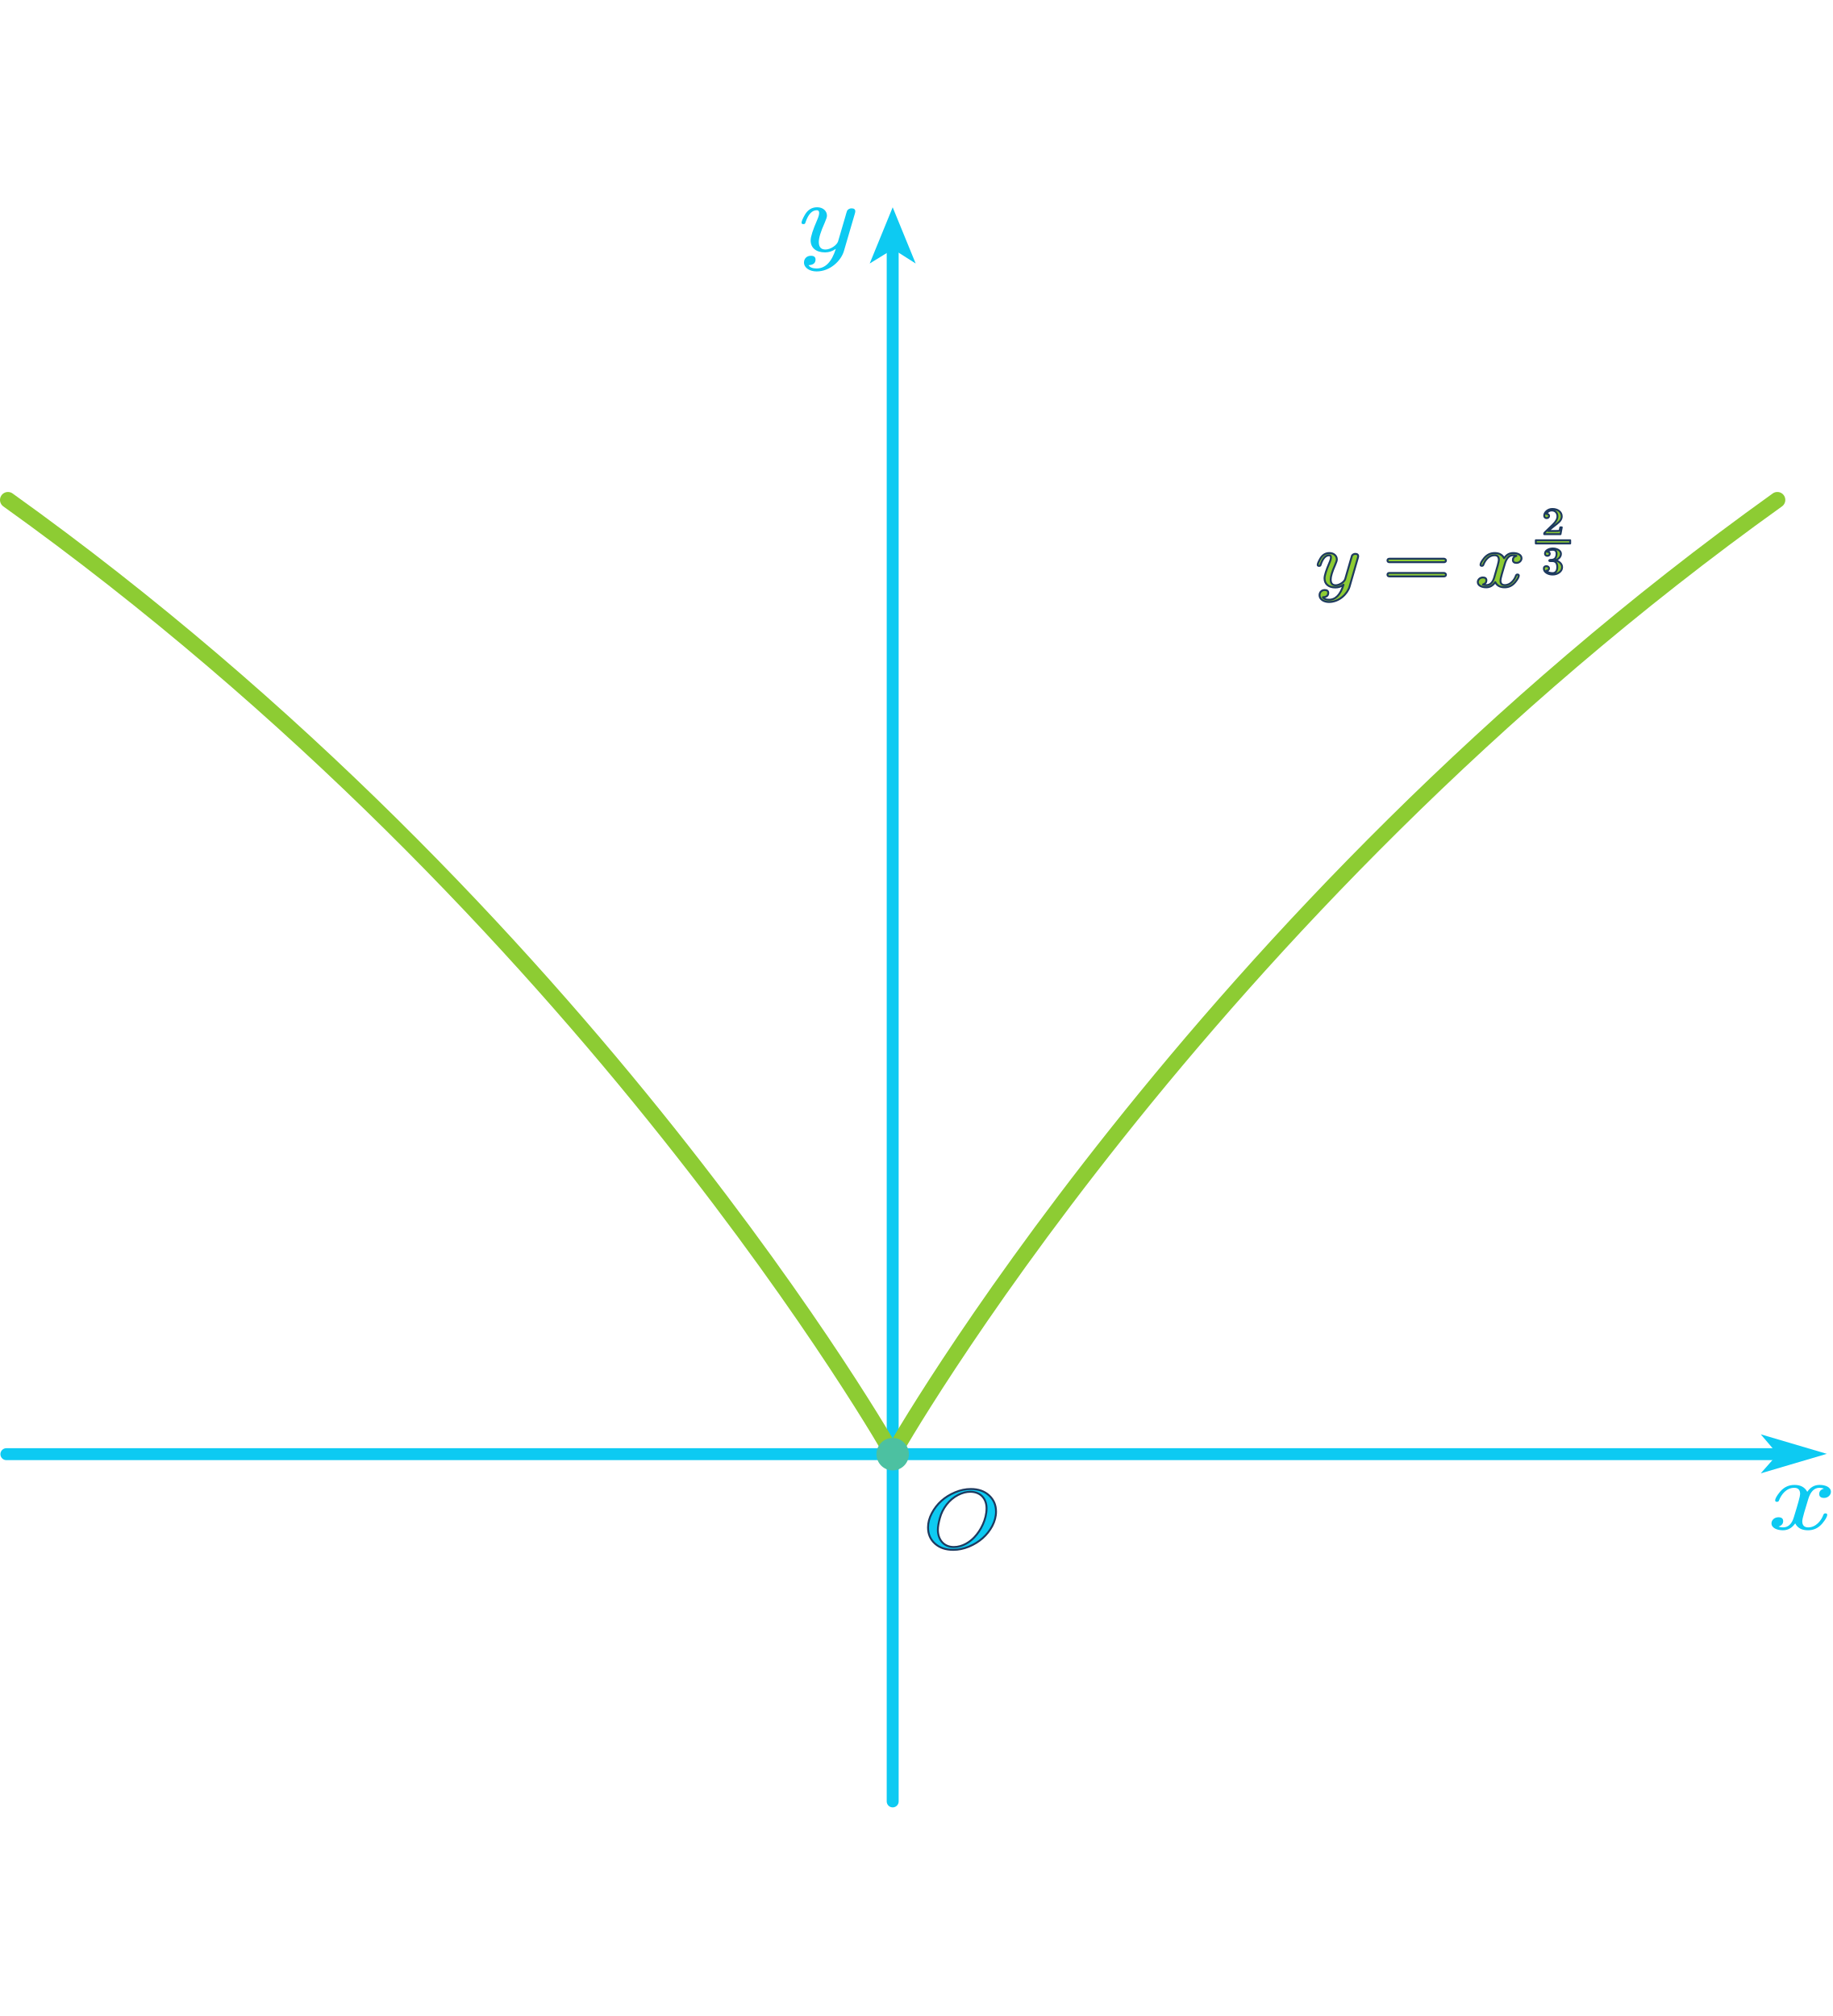
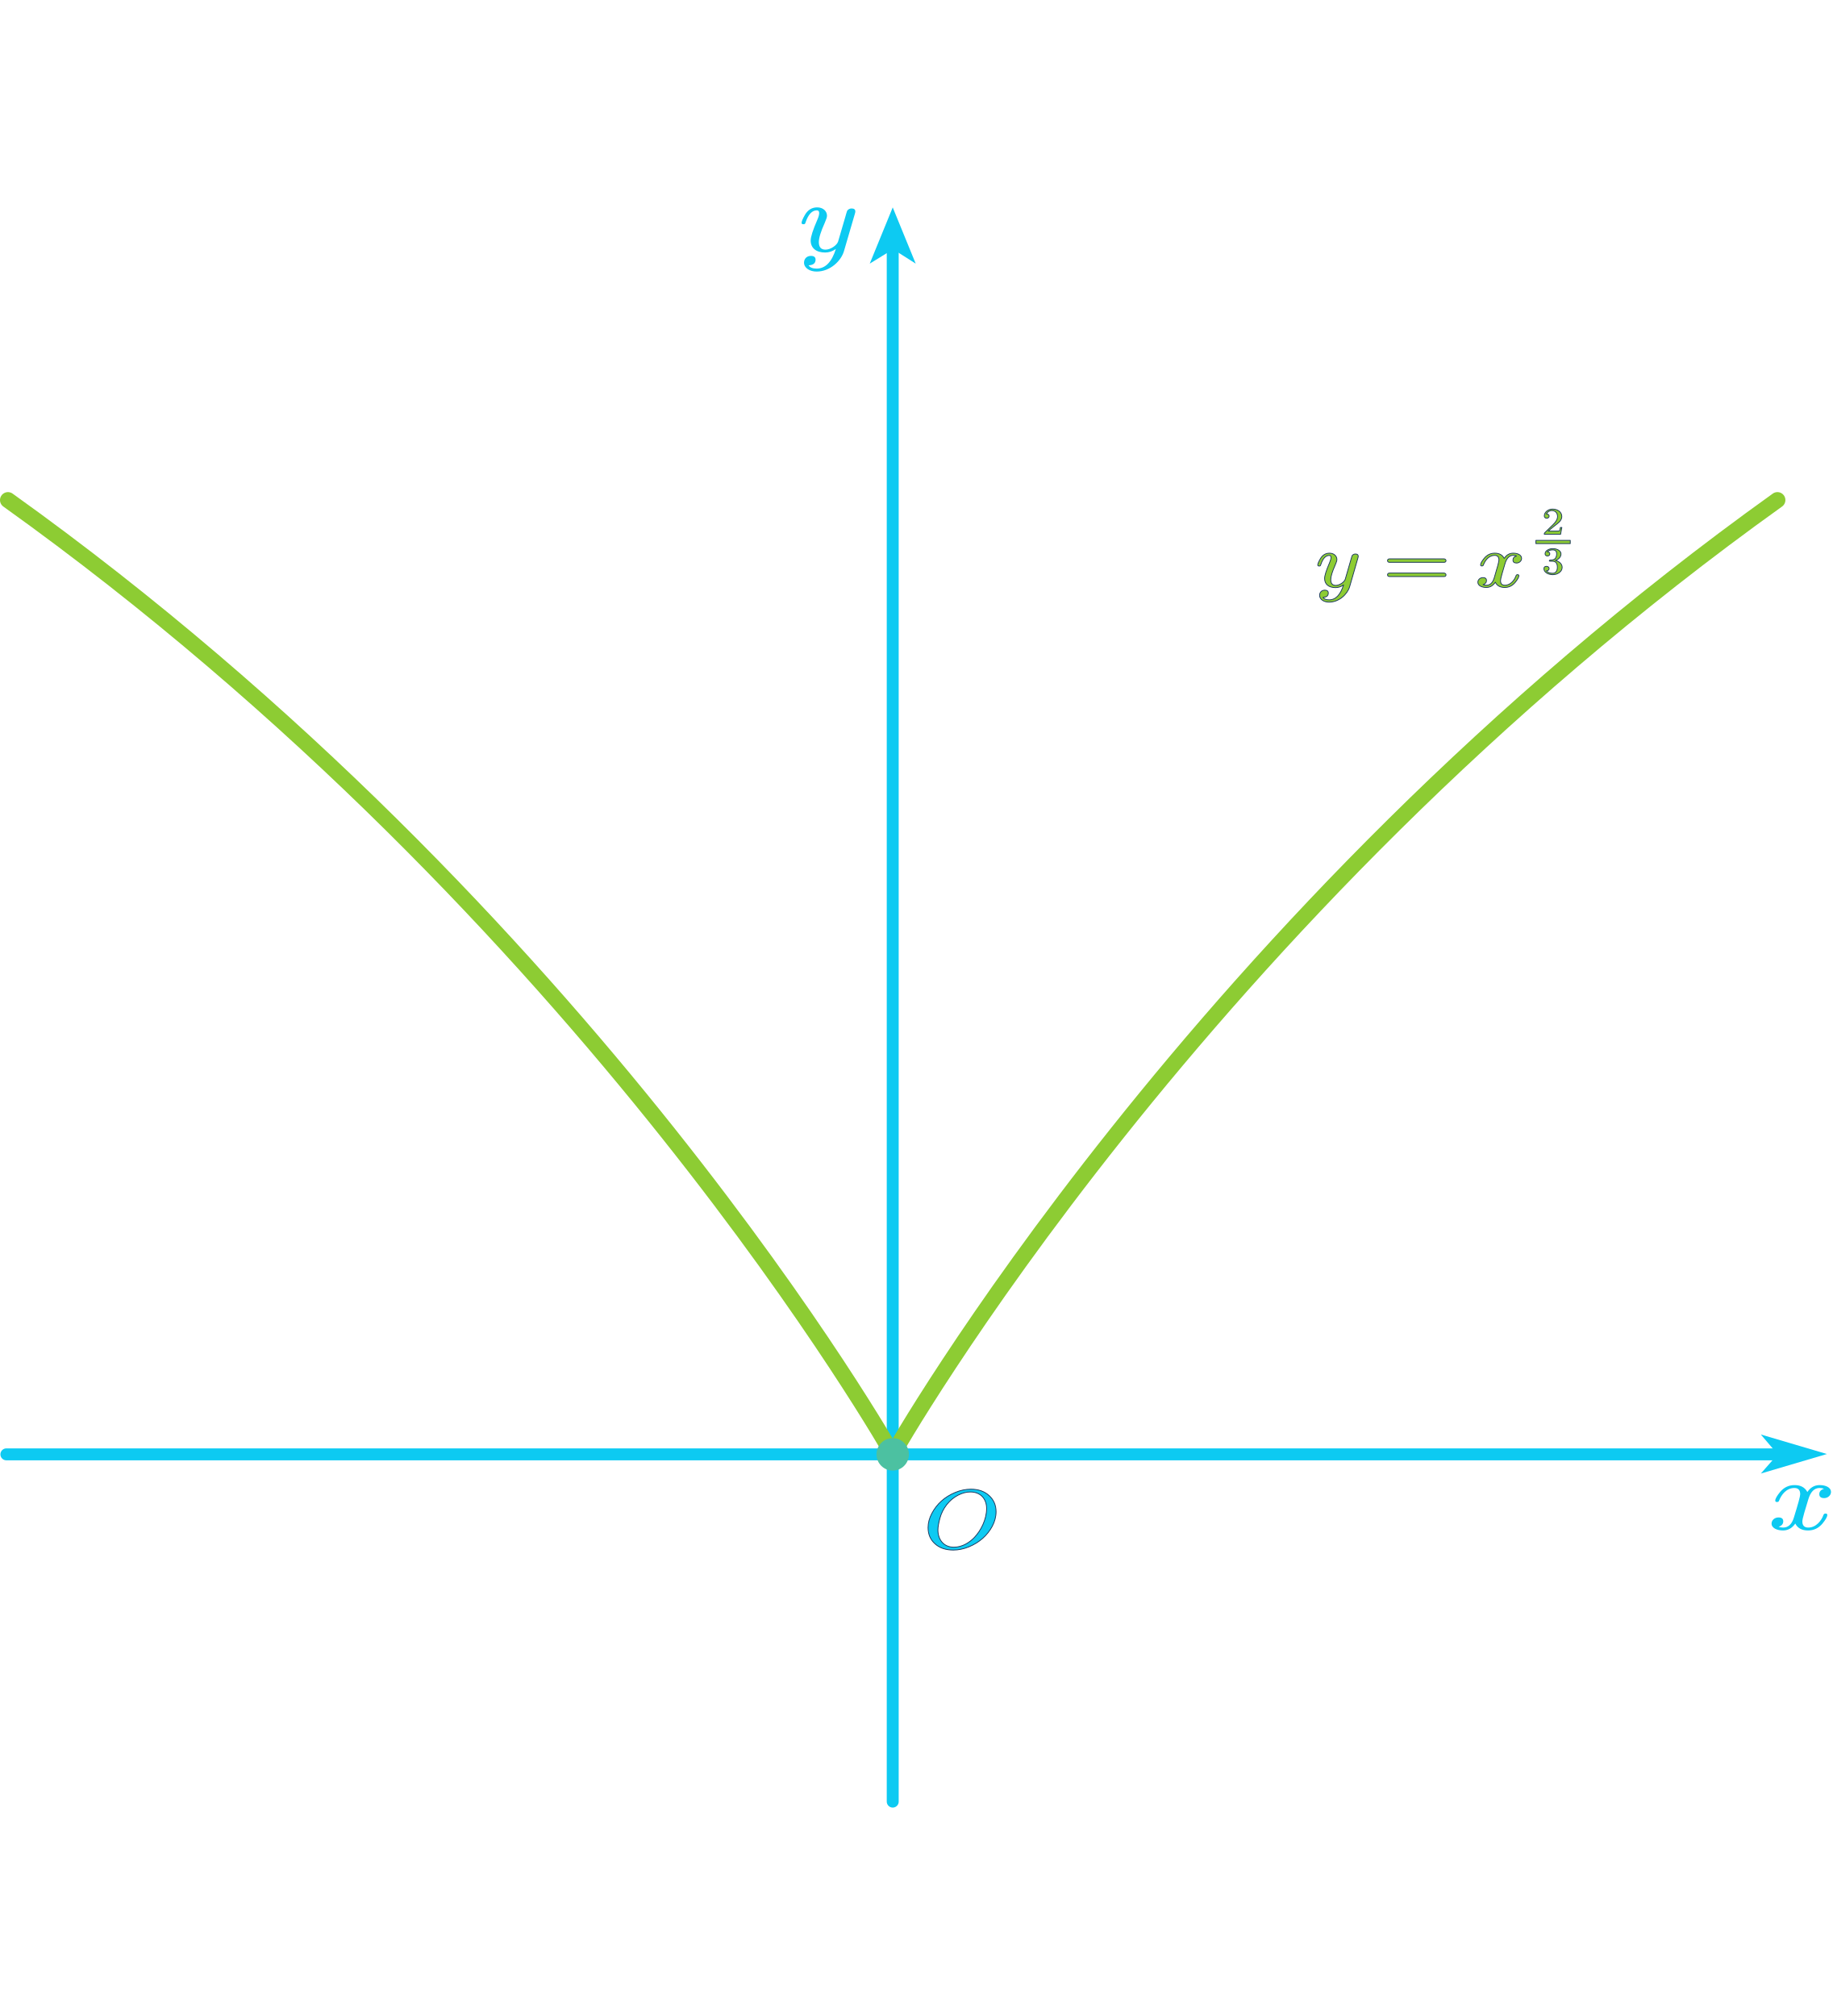
- <svg xmlns="http://www.w3.org/2000/svg" width="180" height="198" viewBox="0 0 959 838" version="1.1" xml:space="preserve" style="fill-rule:evenodd;clip-rule:evenodd;stroke-linecap:round;stroke-linejoin:round;stroke-miterlimit:1.5;">
-   <path d="M3.339,652.465l927.587,0" style="fill:none;stroke:#0dcaf2;stroke-width:6.25px;" />
-   <path d="M467.097,20.586l0,813.575" style="fill:none;stroke:#0dcaf2;stroke-width:6.25px;" />
+ <svg xmlns="http://www.w3.org/2000/svg" width="180" height="198" viewBox="0 0 958 837" version="1.1" xml:space="preserve" style="fill-rule:evenodd;clip-rule:evenodd;stroke-linecap:round;stroke-linejoin:round;stroke-miterlimit:1.5;">
+   <path d="M3.334,651.816l926.664,0" style="fill:none;stroke:#0dcaf2;stroke-width:6.24px;" />
+   <path d="M466.63,20.566l0,812.765" style="fill:none;stroke:#0dcaf2;stroke-width:6.24px;" />
+   <g>
+     <path id="MJX-9-NCM-I-1D466" d="M694.947,180.755c-2.066,0 -3.671,0.989 -4.819,2.966c-0.872,1.543 -1.331,2.61 -1.331,3.204c0,0.356 0.23,0.553 0.735,0.553c0.642,0 0.688,-0.236 0.872,-0.83c1.055,-3.125 2.523,-4.706 4.405,-4.706c0.597,-0 0.918,0.356 0.918,1.068c0,0.632 -0.229,1.542 -0.734,2.689c-1.744,4.074 -2.616,6.802 -2.616,8.266c-0,3.006 2.157,4.786 5.69,4.786c1.515,0 2.937,-0.474 4.223,-1.423c-1.607,5.22 -4.131,7.831 -7.573,7.831c-1.56,-0 -2.616,-0.436 -3.166,-1.306c1.836,-0.079 2.753,-0.83 2.753,-2.255c-0,-0.988 -0.597,-1.502 -1.835,-1.502c-1.699,-0 -2.708,1.226 -2.708,2.689c0,2.176 2.295,3.56 4.956,3.56c5.278,-0 9.592,-4.192 10.739,-8.068l4.313,-14.952c0.138,-0.434 0.184,-0.751 0.184,-0.949c0,-0.791 -0.504,-1.186 -1.468,-1.186c-0.735,-0 -1.331,0.316 -1.744,0.91c-0.275,0.83 -0.505,1.542 -0.643,2.136l-2.937,10.164c-0.459,1.424 -2.891,3.204 -4.956,3.204c-1.743,0 -2.616,-0.989 -2.616,-3.006c0,-1.661 0.781,-4.193 2.295,-7.594c0.597,-1.384 0.917,-2.334 0.917,-2.887c0,-1.938 -1.605,-3.362 -3.854,-3.362Z" style="fill:#8dcc33;fill-rule:nonzero;stroke:#1e3a5f;stroke-width:0.42px;stroke-linecap:butt;stroke-miterlimit:2;" />
+   </g>
+   <g>
+     <path id="MJX-9-NCM-N-3D" d="M754.735,183.721l-28.361,0c-0.734,0 -1.102,0.317 -1.102,0.91c-0,0.594 0.368,0.909 1.102,0.909l28.361,0c0.734,0 1.101,-0.315 1.101,-0.909c-0,-0.474 -0.505,-0.91 -1.101,-0.91m-0,7.436l-28.361,-0c-0.734,-0 -1.102,0.316 -1.102,0.91c-0,0.593 0.368,0.91 1.102,0.91l28.361,-0c0.734,-0 1.101,-0.317 1.101,-0.91c-0,-0.515 -0.505,-0.91 -1.101,-0.91Z" style="fill:#8dcc33;fill-rule:nonzero;stroke:#1e3a5f;stroke-width:0.42px;stroke-linecap:butt;stroke-miterlimit:2;" />
+   </g>
  <g>
    <g>
-       <path id="MJX-9-NCM-I-1D466" d="M695.641,180.935c-2.068,-0 -3.675,0.99 -4.824,2.969c-0.873,1.544 -1.332,2.613 -1.332,3.207c-0,0.356 0.23,0.554 0.735,0.554c0.643,0 0.689,-0.237 0.873,-0.831c1.056,-3.128 2.526,-4.711 4.41,-4.711c0.597,-0 0.919,0.356 0.919,1.069c-0,0.633 -0.23,1.544 -0.735,2.692c-1.746,4.078 -2.619,6.809 -2.619,8.274c0,3.009 2.159,4.791 5.696,4.791c1.516,-0 2.94,-0.475 4.227,-1.425c-1.608,5.226 -4.135,7.839 -7.58,7.839c-1.562,-0 -2.619,-0.436 -3.17,-1.307c1.838,-0.079 2.756,-0.831 2.756,-2.257c0,-0.989 -0.597,-1.504 -1.837,-1.504c-1.7,-0 -2.71,1.227 -2.71,2.692c-0,2.178 2.297,3.563 4.961,3.563c5.283,0 9.601,-4.196 10.749,-8.076l4.318,-14.966c0.138,-0.435 0.184,-0.752 0.184,-0.95c0,-0.792 -0.505,-1.188 -1.47,-1.188c-0.735,0 -1.332,0.317 -1.745,0.911c-0.276,0.831 -0.506,1.544 -0.644,2.138l-2.94,10.175c-0.459,1.425 -2.894,3.207 -4.961,3.207c-1.745,-0 -2.618,-0.99 -2.618,-3.009c-0,-1.663 0.781,-4.197 2.297,-7.602c0.597,-1.385 0.918,-2.336 0.918,-2.89c0,-1.94 -1.607,-3.365 -3.858,-3.365Z" style="fill:#8dcc33;fill-rule:nonzero;stroke:#1e3a5f;stroke-width:1px;stroke-linecap:butt;stroke-miterlimit:2;" />
-     </g>
-     <g>
-       <path id="MJX-9-NCM-N-3D" d="M755.488,183.904l-28.389,0c-0.735,0 -1.103,0.317 -1.103,0.911c0,0.594 0.368,0.91 1.103,0.91l28.389,0c0.735,0 1.102,-0.316 1.102,-0.91c0,-0.475 -0.505,-0.911 -1.102,-0.911m-0,7.443l-28.389,0c-0.735,0 -1.103,0.317 -1.103,0.911c0,0.594 0.368,0.911 1.103,0.911l28.389,-0c0.735,-0 1.102,-0.317 1.102,-0.911c0,-0.515 -0.505,-0.911 -1.102,-0.911Z" style="fill:#8dcc33;fill-rule:nonzero;stroke:#1e3a5f;stroke-width:1px;stroke-linecap:butt;stroke-miterlimit:2;" />
+       <path id="MJX-9-NCM-I-1D465" d="M795.339,183.484c0,-1.82 -2.065,-2.729 -4.359,-2.729c-1.974,0 -3.534,0.909 -4.727,2.729c-0.964,-1.82 -2.57,-2.729 -4.91,-2.729c-2.249,0 -4.085,0.909 -5.553,2.689c-1.239,1.543 -1.881,2.69 -1.881,3.442c-0,0.356 0.228,0.553 0.688,0.553c0.412,0 0.688,-0.197 0.78,-0.553c0.871,-2.295 2.799,-4.984 5.874,-4.984c1.515,-0 2.249,0.83 2.249,2.452c-0,0.831 -0.826,3.916 -2.433,9.215c-0.78,2.651 -2.156,3.956 -4.129,3.956c-0.644,0 -1.24,-0.119 -1.745,-0.316c1.193,-0.396 1.789,-1.108 1.789,-2.136c0,-1.028 -0.596,-1.543 -1.835,-1.543c-1.514,0 -2.661,1.107 -2.661,2.413c-0,1.819 2.157,2.729 4.406,2.729c1.927,0 3.487,-0.91 4.726,-2.729c0.872,1.819 2.524,2.729 4.91,2.729c2.203,0 4.039,-0.91 5.507,-2.689c1.239,-1.544 1.882,-2.69 1.882,-3.442c-0,-0.355 -0.229,-0.553 -0.689,-0.553c-0.412,-0 -0.642,0.198 -0.78,0.553c-0.78,2.255 -2.845,4.984 -5.828,4.984c-1.515,0 -2.295,-0.791 -2.295,-2.412c0,-0.515 0.23,-1.623 0.734,-3.402l1.561,-5.34c0.872,-2.966 2.295,-4.469 4.314,-4.469c0.643,-0 1.239,0.119 1.744,0.317c-1.239,0.355 -1.835,1.068 -1.835,2.135c-0,1.028 0.642,1.543 1.881,1.543c1.468,-0 2.615,-1.147 2.615,-2.413Z" style="fill:#8dcc33;fill-rule:nonzero;stroke:#1e3a5f;stroke-width:0.42px;stroke-linecap:butt;stroke-miterlimit:2;" />
    </g>
    <g>
      <g>
-         <path id="MJX-9-NCM-I-1D465" d="M796.133,183.667c0,-1.822 -2.067,-2.732 -4.364,-2.732c-1.975,-0 -3.537,0.91 -4.731,2.732c-0.965,-1.822 -2.573,-2.732 -4.915,-2.732c-2.251,-0 -4.089,0.91 -5.559,2.692c-1.24,1.544 -1.883,2.692 -1.883,3.445c-0,0.356 0.229,0.554 0.689,0.554c0.413,-0 0.689,-0.198 0.781,-0.554c0.872,-2.297 2.802,-4.989 5.88,-4.989c1.516,0 2.251,0.831 2.251,2.455c-0,0.831 -0.827,3.919 -2.435,9.224c-0.781,2.653 -2.159,3.96 -4.134,3.96c-0.644,-0 -1.241,-0.119 -1.746,-0.317c1.194,-0.396 1.791,-1.109 1.791,-2.138c0,-1.029 -0.597,-1.544 -1.837,-1.544c-1.516,-0 -2.664,1.108 -2.664,2.415c-0,1.821 2.159,2.732 4.41,2.732c1.929,-0 3.491,-0.911 4.731,-2.732c0.873,1.821 2.527,2.732 4.915,2.732c2.205,-0 4.043,-0.911 5.513,-2.692c1.24,-1.545 1.883,-2.693 1.883,-3.445c0,-0.356 -0.229,-0.554 -0.689,-0.554c-0.413,-0 -0.643,0.198 -0.781,0.554c-0.781,2.257 -2.848,4.989 -5.834,4.989c-1.516,-0 -2.297,-0.792 -2.297,-2.415c0,-0.515 0.23,-1.624 0.735,-3.405l1.562,-5.345c0.873,-2.969 2.297,-4.474 4.318,-4.474c0.644,0 1.241,0.119 1.746,0.317c-1.24,0.356 -1.837,1.069 -1.837,2.138c-0,1.029 0.643,1.544 1.883,1.544c1.47,-0 2.618,-1.148 2.618,-2.415Z" style="fill:#8dcc33;fill-rule:nonzero;stroke:#1e3a5f;stroke-width:1px;stroke-linecap:butt;stroke-miterlimit:2;" />
+         <path id="MJX-9-NCM-N-32" d="M811.494,157.718c-1.17,-0 -2.157,0.356 -3.005,1.067c-0.849,0.712 -1.285,1.542 -1.285,2.55c0,0.673 0.574,1.167 1.285,1.167c0.688,0 1.262,-0.514 1.262,-1.107c-0,-0.652 -0.552,-1.108 -1.285,-1.108c-0.069,0 -0.115,0 -0.161,0.02c0.436,-0.969 1.446,-1.819 2.89,-1.819c1.882,0 2.936,1.405 2.936,3.104c0,1.325 -0.779,2.748 -2.339,4.251l-4.313,4.192c-0.298,0.295 -0.275,0.276 -0.275,0.85l8.511,-0l0.665,-3.56l-0.757,0c-0.184,1.009 -0.345,1.583 -0.482,1.761c-0.114,0.099 -0.803,0.138 -2.064,0.138l-3.832,-0l2.226,-1.879c1.56,-1.264 3.533,-2.629 4.198,-3.677c0.458,-0.691 0.688,-1.384 0.688,-2.076c0,-2.333 -2.111,-3.874 -4.863,-3.874Z" style="fill:#8dcc33;fill-rule:nonzero;stroke:#1e3a5f;stroke-width:0.42px;stroke-linecap:butt;stroke-miterlimit:2;" />
      </g>
      <g>
-         <g>
-           <path id="MJX-9-NCM-N-32" d="M812.304,157.875c-1.171,-0 -2.159,0.356 -3.008,1.068c-0.85,0.713 -1.286,1.544 -1.286,2.553c-0,0.673 0.574,1.168 1.286,1.168c0.689,-0 1.263,-0.515 1.263,-1.108c-0,-0.653 -0.552,-1.109 -1.286,-1.109c-0.069,0 -0.115,0 -0.161,0.02c0.436,-0.97 1.447,-1.821 2.893,-1.821c1.883,0 2.939,1.406 2.939,3.107c0,1.326 -0.78,2.751 -2.342,4.255l-4.317,4.196c-0.298,0.296 -0.275,0.277 -0.275,0.851l8.519,-0l0.666,-3.563l-0.758,0c-0.184,1.01 -0.345,1.584 -0.482,1.762c-0.115,0.099 -0.804,0.138 -2.067,0.138l-3.835,0l2.228,-1.88c1.561,-1.266 3.536,-2.632 4.202,-3.681c0.459,-0.692 0.689,-1.385 0.689,-2.078c-0,-2.335 -2.113,-3.878 -4.868,-3.878Z" style="fill:#8dcc33;fill-rule:nonzero;stroke:#1e3a5f;stroke-width:1px;stroke-linecap:butt;stroke-miterlimit:2;" />
-         </g>
-         <g>
-           <path id="MJX-9-NCM-N-33" d="M813.819,184.754c1.516,-0.495 2.939,-1.741 2.939,-3.423c0,-0.851 -0.482,-1.544 -1.423,-2.078c-0.827,-0.455 -1.768,-0.693 -2.825,-0.693c-1.033,0 -1.928,0.238 -2.732,0.693c-0.896,0.514 -1.355,1.187 -1.355,2.038c0,0.653 0.505,1.108 1.24,1.108c0.735,0 1.24,-0.455 1.24,-1.088c-0,-0.653 -0.436,-1.009 -1.309,-1.049c0.597,-0.693 1.539,-1.049 2.824,-1.049c1.378,0 2.067,0.693 2.067,2.098c0,0.831 -0.184,1.524 -0.528,2.097c-0.62,0.95 -1.47,1.129 -2.893,1.129c-0.276,0.039 -0.414,0.138 -0.414,0.316c0,0.297 0.161,0.297 0.62,0.297l0.988,-0c1.722,-0 2.594,1.049 2.594,3.166c0,1.682 -0.711,3.147 -2.457,3.147c-1.492,-0 -2.594,-0.435 -3.26,-1.306c0.804,0.02 1.401,-0.495 1.401,-1.168c-0,-0.673 -0.574,-1.167 -1.355,-1.167c-0.896,-0 -1.355,0.395 -1.355,1.207c0,0.969 0.505,1.741 1.516,2.355c0.895,0.534 1.951,0.791 3.122,0.791c1.309,0 2.434,-0.376 3.422,-1.108c0.987,-0.732 1.469,-1.642 1.469,-2.751c0,-1.86 -1.699,-3.146 -3.536,-3.562Z" style="fill:#8dcc33;fill-rule:nonzero;stroke:#1e3a5f;stroke-width:1px;stroke-linecap:butt;stroke-miterlimit:2;" />
-         </g>
-         <rect x="803.614" y="174.246" width="17.98" height="1.679" style="fill:#8dcc33;stroke:#1e3a5f;stroke-width:1px;stroke-linecap:butt;stroke-miterlimit:2;" />
+         <path id="MJX-9-NCM-N-33" d="M813.008,184.57c1.514,-0.494 2.936,-1.739 2.936,-3.419c-0,-0.851 -0.482,-1.543 -1.422,-2.076c-0.826,-0.455 -1.766,-0.693 -2.822,-0.693c-1.032,0 -1.926,0.238 -2.729,0.693c-0.895,0.513 -1.354,1.186 -1.354,2.036c-0,0.652 0.504,1.107 1.239,1.107c0.734,-0 1.238,-0.455 1.238,-1.087c0,-0.653 -0.435,-1.008 -1.307,-1.048c0.596,-0.693 1.537,-1.048 2.821,-1.048c1.377,-0 2.065,0.692 2.065,2.096c-0,0.83 -0.184,1.522 -0.528,2.095c-0.619,0.949 -1.468,1.127 -2.89,1.127c-0.275,0.039 -0.413,0.138 -0.413,0.316c-0,0.297 0.161,0.297 0.619,0.297l0.987,-0c1.72,-0 2.592,1.048 2.592,3.163c-0,1.68 -0.711,3.144 -2.455,3.144c-1.491,-0 -2.591,-0.435 -3.257,-1.305c0.803,0.02 1.4,-0.495 1.4,-1.167c-0,-0.672 -0.574,-1.166 -1.354,-1.166c-0.895,0 -1.353,0.395 -1.353,1.206c-0,0.968 0.504,1.739 1.514,2.353c0.894,0.533 1.949,0.79 3.119,0.79c1.308,-0 2.432,-0.376 3.419,-1.107c0.986,-0.731 1.467,-1.64 1.467,-2.748c0,-1.858 -1.697,-3.143 -3.532,-3.559Z" style="fill:#8dcc33;fill-rule:nonzero;stroke:#1e3a5f;stroke-width:0.42px;stroke-linecap:butt;stroke-miterlimit:2;" />
      </g>
+       <rect x="802.813" y="174.073" width="17.962" height="1.677" style="fill:#8dcc33;stroke:#1e3a5f;stroke-width:0.42px;stroke-linecap:butt;stroke-miterlimit:2;" />
    </g>
  </g>
-   <path d="M467.08,652.451c-0,-0 159.014,-281.838 462.916,-499.308" style="fill:none;stroke:#8dcc33;stroke-width:8.33px;" />
-   <path d="M467.083,652.458c0,-0 -159.014,-281.838 -462.916,-499.308" style="fill:none;stroke:#8dcc33;stroke-width:8.33px;" />
+   <path d="M466.613,651.802c0,0 158.856,-281.558 462.456,-498.811" style="fill:none;stroke:#8dcc33;stroke-width:8.32px;" />
+   <path d="M466.616,651.809c0,0 -158.855,-281.558 -462.455,-498.811" style="fill:none;stroke:#8dcc33;stroke-width:8.32px;" />
+   <path id="MJX-3-NCM-I-1D466" d="M427.155,0c-2.743,0 -4.875,1.297 -6.4,3.889c-1.158,2.023 -1.767,3.423 -1.767,4.201c-0,0.466 0.305,0.726 0.975,0.726c0.853,0 0.914,-0.311 1.158,-1.089c1.402,-4.097 3.352,-6.172 5.851,-6.172c0.792,0 1.219,0.468 1.219,1.401c-0,0.829 -0.305,2.022 -0.975,3.527c-2.316,5.341 -3.474,8.919 -3.474,10.838c0,3.941 2.864,6.275 7.558,6.275c2.011,-0 3.9,-0.623 5.607,-1.868c-2.134,6.847 -5.486,10.269 -10.057,10.269c-2.072,0 -3.473,-0.57 -4.205,-1.711c2.438,-0.104 3.657,-1.09 3.657,-2.956c-0,-1.297 -0.793,-1.971 -2.438,-1.971c-2.256,-0 -3.596,1.607 -3.596,3.526c-0,2.852 3.048,4.668 6.582,4.668c7.009,-0 12.738,-5.498 14.262,-10.58l5.729,-19.602c0.183,-0.571 0.244,-0.985 0.244,-1.245c-0,-1.037 -0.67,-1.556 -1.95,-1.556c-0.975,0 -1.767,0.415 -2.316,1.193c-0.365,1.089 -0.671,2.022 -0.854,2.8l-3.9,13.328c-0.61,1.867 -3.84,4.201 -6.583,4.201c-2.315,0 -3.474,-1.297 -3.474,-3.941c-0,-2.179 1.037,-5.498 3.048,-9.957c0.792,-1.815 1.219,-3.06 1.219,-3.786c-0,-2.541 -2.133,-4.408 -5.12,-4.408Z" style="fill:#0dcaf2;fill-rule:nonzero;" />
+   <path d="M466.632,0.018l12.016,29.385l-11.819,-7.513l-12.213,7.513l12.016,-29.385Z" style="fill:#0dcaf2;" />
+   <path d="M954.93,651.641l-34.535,10.203l8.83,-10.035l-8.83,-10.371l34.535,10.203Z" style="fill:#0dcaf2;" />
+   <path id="MJX-1-NCM-I-1D465" d="M957.066,671.496c0,-2.407 -2.807,-3.612 -5.926,-3.612c-2.682,0 -4.803,1.205 -6.426,3.612c-1.309,-2.407 -3.493,-3.612 -6.675,-3.612c-3.057,0 -5.552,1.205 -7.548,3.561c-1.685,2.042 -2.558,3.56 -2.558,4.554c0,0.472 0.312,0.733 0.935,0.733c0.562,0 0.936,-0.261 1.061,-0.733c1.185,-3.036 3.805,-6.596 7.985,-6.596c2.059,-0 3.057,1.099 3.057,3.245c0,1.1 -1.123,5.184 -3.307,12.2c-1.059,3.508 -2.932,5.235 -5.614,5.235c-0.873,-0 -1.684,-0.157 -2.371,-0.419c1.623,-0.523 2.434,-1.465 2.434,-2.827c0,-1.361 -0.811,-2.042 -2.495,-2.042c-2.059,0 -3.619,1.467 -3.619,3.194c0,2.409 2.932,3.612 5.989,3.612c2.62,0 4.741,-1.203 6.426,-3.612c1.185,2.409 3.43,3.612 6.675,3.612c2.994,0 5.49,-1.203 7.486,-3.559c1.684,-2.042 2.558,-3.56 2.558,-4.555c0,-0.472 -0.313,-0.734 -0.936,-0.734c-0.561,0 -0.873,0.262 -1.061,0.734c-1.06,2.984 -3.867,6.596 -7.923,6.596c-2.058,-0 -3.119,-1.047 -3.119,-3.193c0,-0.681 0.312,-2.147 0.998,-4.503l2.121,-7.068c1.186,-3.927 3.12,-5.916 5.865,-5.916c0.873,-0 1.684,0.156 2.371,0.418c-1.686,0.472 -2.496,1.414 -2.496,2.827c0,1.362 0.873,2.042 2.558,2.042c1.996,0 3.555,-1.518 3.555,-3.194Z" style="fill:#0dcaf2;fill-rule:nonzero;" />
  <g>
-     <path id="MJX-3-NCM-I-1D466" d="M427.582,-0c-2.745,-0 -4.88,1.298 -6.406,3.893c-1.159,2.025 -1.769,3.426 -1.769,4.205c0,0.467 0.305,0.727 0.976,0.727c0.854,-0 0.915,-0.312 1.159,-1.09c1.404,-4.101 3.356,-6.178 5.857,-6.178c0.793,0 1.22,0.468 1.22,1.402c0,0.83 -0.305,2.024 -0.976,3.53c-2.318,5.347 -3.477,8.928 -3.477,10.849c-0,3.945 2.867,6.281 7.565,6.281c2.013,0 3.904,-0.623 5.613,-1.869c-2.136,6.853 -5.491,10.279 -10.067,10.279c-2.074,-0 -3.477,-0.571 -4.209,-1.713c2.44,-0.104 3.66,-1.091 3.66,-2.959c0,-1.298 -0.793,-1.973 -2.44,-1.973c-2.258,0 -3.6,1.609 -3.6,3.53c0,2.855 3.051,4.672 6.589,4.672c7.016,-0 12.751,-5.503 14.276,-10.59l5.735,-19.622c0.183,-0.571 0.244,-0.986 0.244,-1.246c0,-1.038 -0.671,-1.557 -1.952,-1.557c-0.976,0 -1.769,0.415 -2.318,1.194c-0.366,1.09 -0.672,2.024 -0.855,2.803l-3.904,13.341c-0.61,1.869 -3.844,4.205 -6.589,4.205c-2.318,-0 -3.478,-1.298 -3.478,-3.945c0,-2.181 1.038,-5.503 3.051,-9.967c0.793,-1.817 1.22,-3.063 1.22,-3.79c0,-2.543 -2.135,-4.412 -5.125,-4.412Z" style="fill:#0dcaf2;fill-rule:nonzero;" />
+     <path id="MJX-45-NCM-I-1D442" d="M518.689,689.368c1.285,-2.495 1.954,-4.989 1.954,-7.527c-0,-3.412 -1.183,-6.213 -3.6,-8.444c-2.417,-2.232 -5.605,-3.37 -9.565,-3.37c-2.726,-0 -5.451,0.569 -8.177,1.706c-5.554,2.32 -9.617,5.995 -12.239,10.983c-1.286,2.451 -1.954,4.901 -1.954,7.395c0,3.457 1.183,6.257 3.599,8.445c2.418,2.187 5.606,3.281 9.617,3.281c2.674,0 5.349,-0.568 8.074,-1.662c5.605,-2.319 9.668,-5.951 12.291,-10.807m-2.983,-9.233c-0,5.819 -3.085,11.638 -6.377,15.096c-2.263,2.406 -6.171,5.119 -10.696,5.119c-5.503,-0 -8.382,-4.069 -8.382,-9.014c-0,-1.532 0.36,-3.588 1.028,-6.082c1.389,-5.163 4.885,-9.714 9.462,-12.076c2.211,-1.138 4.371,-1.706 6.428,-1.706c5.555,-0 8.537,3.762 8.537,8.663Z" style="fill:#0dcaf2;fill-rule:nonzero;stroke:#1e3a5f;stroke-width:0.42px;stroke-linecap:butt;stroke-miterlimit:2;" />
  </g>
-   <path d="M467.099,0.018l12.028,29.414l-11.831,-7.52l-12.225,7.52l12.028,-29.414Z" style="fill:#0dcaf2;" />
-   <path d="M955.883,652.29l-34.57,10.213l8.839,-10.045l-8.839,-10.381l34.57,10.213Z" style="fill:#0dcaf2;" />
-   <g>
-     <path id="MJX-1-NCM-I-1D465" d="M958.021,672.165c0,-2.41 -2.81,-3.616 -5.932,-3.616c-2.685,0 -4.808,1.206 -6.432,3.616c-1.311,-2.41 -3.497,-3.616 -6.682,-3.616c-3.06,0 -5.558,1.206 -7.556,3.564c-1.686,2.044 -2.56,3.564 -2.56,4.559c-0,0.472 0.312,0.734 0.936,0.734c0.562,0 0.937,-0.262 1.062,-0.734c1.186,-3.039 3.809,-6.603 7.993,-6.603c2.061,-0 3.06,1.101 3.06,3.249c0,1.101 -1.124,5.189 -3.31,12.212c-1.061,3.511 -2.935,5.24 -5.62,5.24c-0.874,0 -1.686,-0.157 -2.373,-0.419c1.624,-0.524 2.436,-1.467 2.436,-2.83c-0,-1.363 -0.812,-2.044 -2.498,-2.044c-2.061,0 -3.622,1.468 -3.622,3.197c-0,2.411 2.935,3.616 5.995,3.616c2.622,0 4.746,-1.205 6.432,-3.616c1.186,2.411 3.434,3.616 6.682,3.616c2.997,0 5.495,-1.205 7.493,-3.563c1.686,-2.044 2.561,-3.564 2.561,-4.56c-0,-0.472 -0.313,-0.734 -0.937,-0.734c-0.562,0 -0.874,0.262 -1.062,0.734c-1.061,2.987 -3.871,6.603 -7.931,6.603c-2.06,0 -3.122,-1.048 -3.122,-3.196c0,-0.682 0.312,-2.149 0.999,-4.508l2.123,-7.075c1.187,-3.931 3.123,-5.922 5.871,-5.922c0.874,-0 1.686,0.157 2.373,0.419c-1.687,0.472 -2.498,1.415 -2.498,2.83c-0,1.363 0.874,2.044 2.56,2.044c1.998,0 3.559,-1.52 3.559,-3.197Z" style="fill:#0dcaf2;fill-rule:nonzero;" />
-   </g>
-   <g>
-     <g>
-       <path id="MJX-45-NCM-I-1D442" d="M519.207,690.054c1.287,-2.497 1.956,-4.994 1.956,-7.534c0,-3.416 -1.184,-6.219 -3.603,-8.453c-2.42,-2.234 -5.611,-3.373 -9.575,-3.373c-2.728,0 -5.456,0.57 -8.185,1.708c-5.559,2.322 -9.626,6.001 -12.251,10.994c-1.287,2.453 -1.956,4.906 -1.956,7.402c0,3.46 1.184,6.263 3.603,8.453c2.42,2.19 5.611,3.285 9.626,3.285c2.677,0 5.354,-0.569 8.082,-1.664c5.611,-2.321 9.678,-5.957 12.303,-10.818m-2.986,-9.242c0,5.825 -3.088,11.65 -6.383,15.111c-2.265,2.409 -6.177,5.124 -10.707,5.124c-5.508,0 -8.39,-4.073 -8.39,-9.023c-0,-1.533 0.36,-3.591 1.029,-6.088c1.39,-5.168 4.89,-9.723 9.472,-12.088c2.213,-1.139 4.375,-1.708 6.434,-1.708c5.56,-0 8.545,3.766 8.545,8.672Z" style="fill:#0dcaf2;fill-rule:nonzero;stroke:#1e3a5f;stroke-width:1px;stroke-linecap:butt;stroke-miterlimit:2;" />
-     </g>
-   </g>
-   <path d="M458.609,652.457c0,-4.691 3.8,-8.499 8.481,-8.499c4.68,0 8.48,3.808 8.48,8.499c0,4.69 -3.8,8.498 -8.48,8.498c-4.681,0 -8.481,-3.808 -8.481,-8.498Z" style="fill:#4cc1a1;" />
+   <path d="M458.151,651.808c-0,-4.686 3.796,-8.49 8.472,-8.49c4.676,-0 8.472,3.804 8.472,8.49c0,4.685 -3.796,8.49 -8.472,8.49c-4.676,-0 -8.472,-3.805 -8.472,-8.49Z" style="fill:#4cc1a1;" />
</svg>
